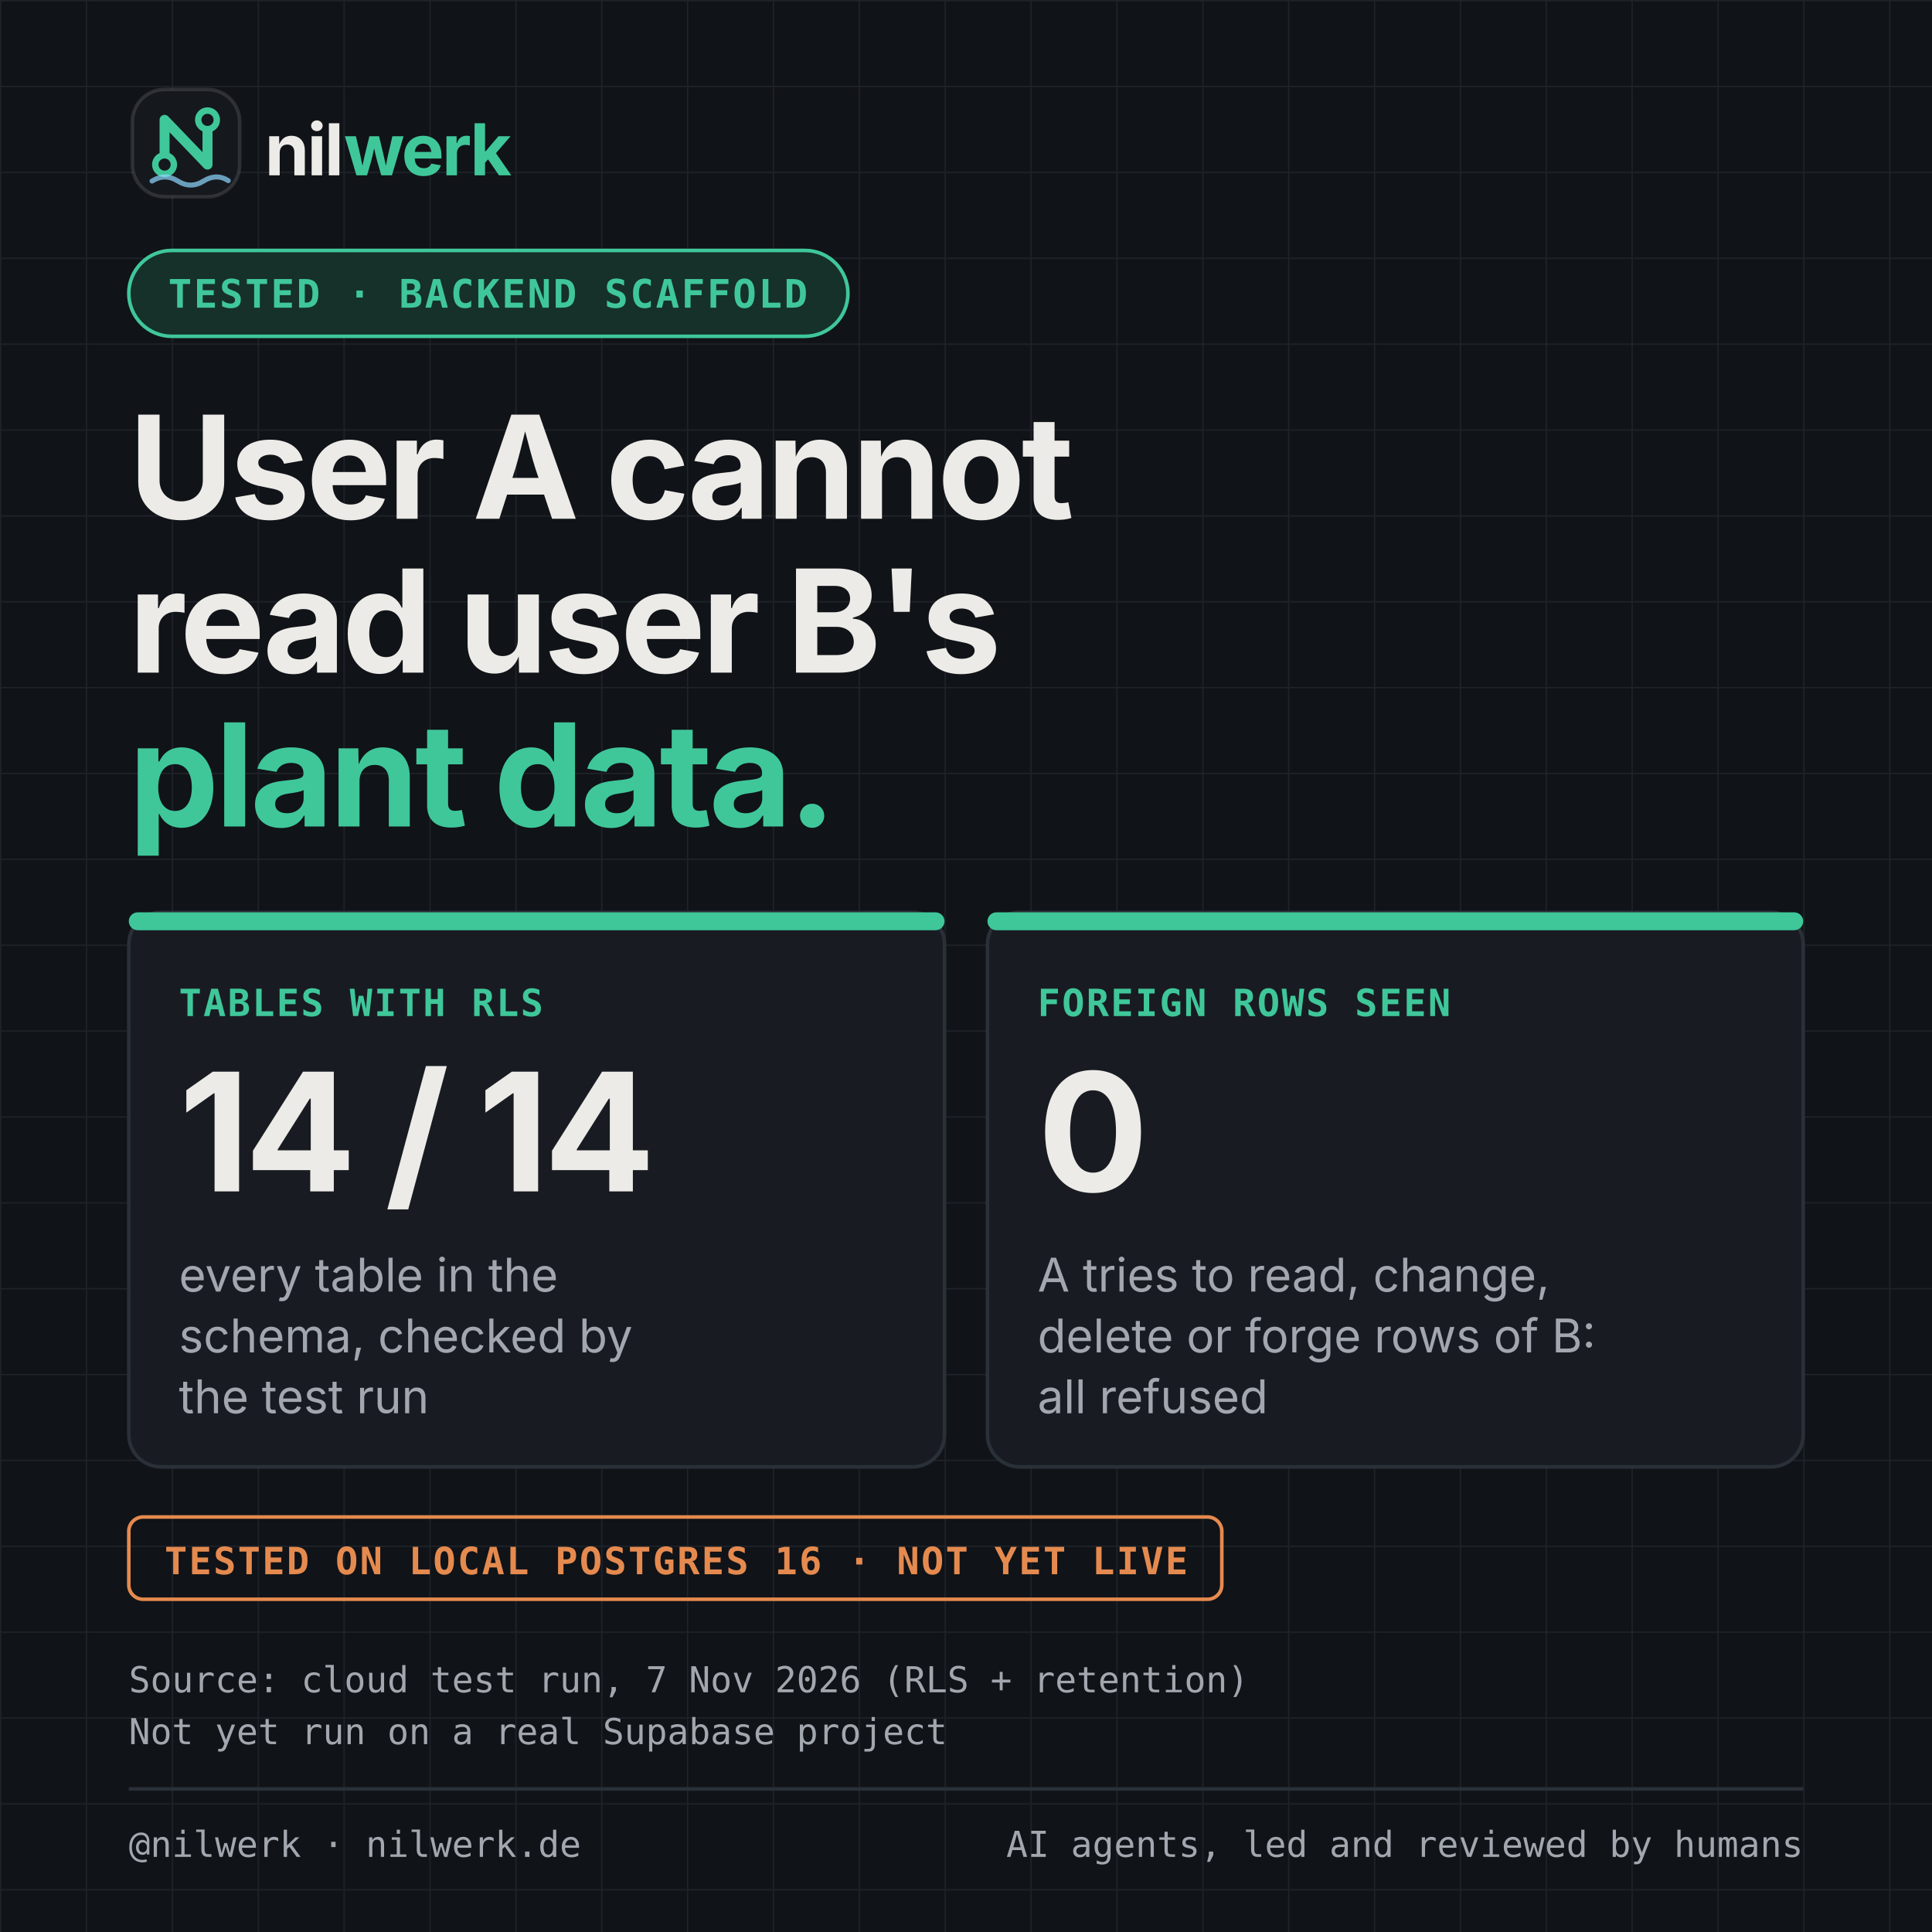
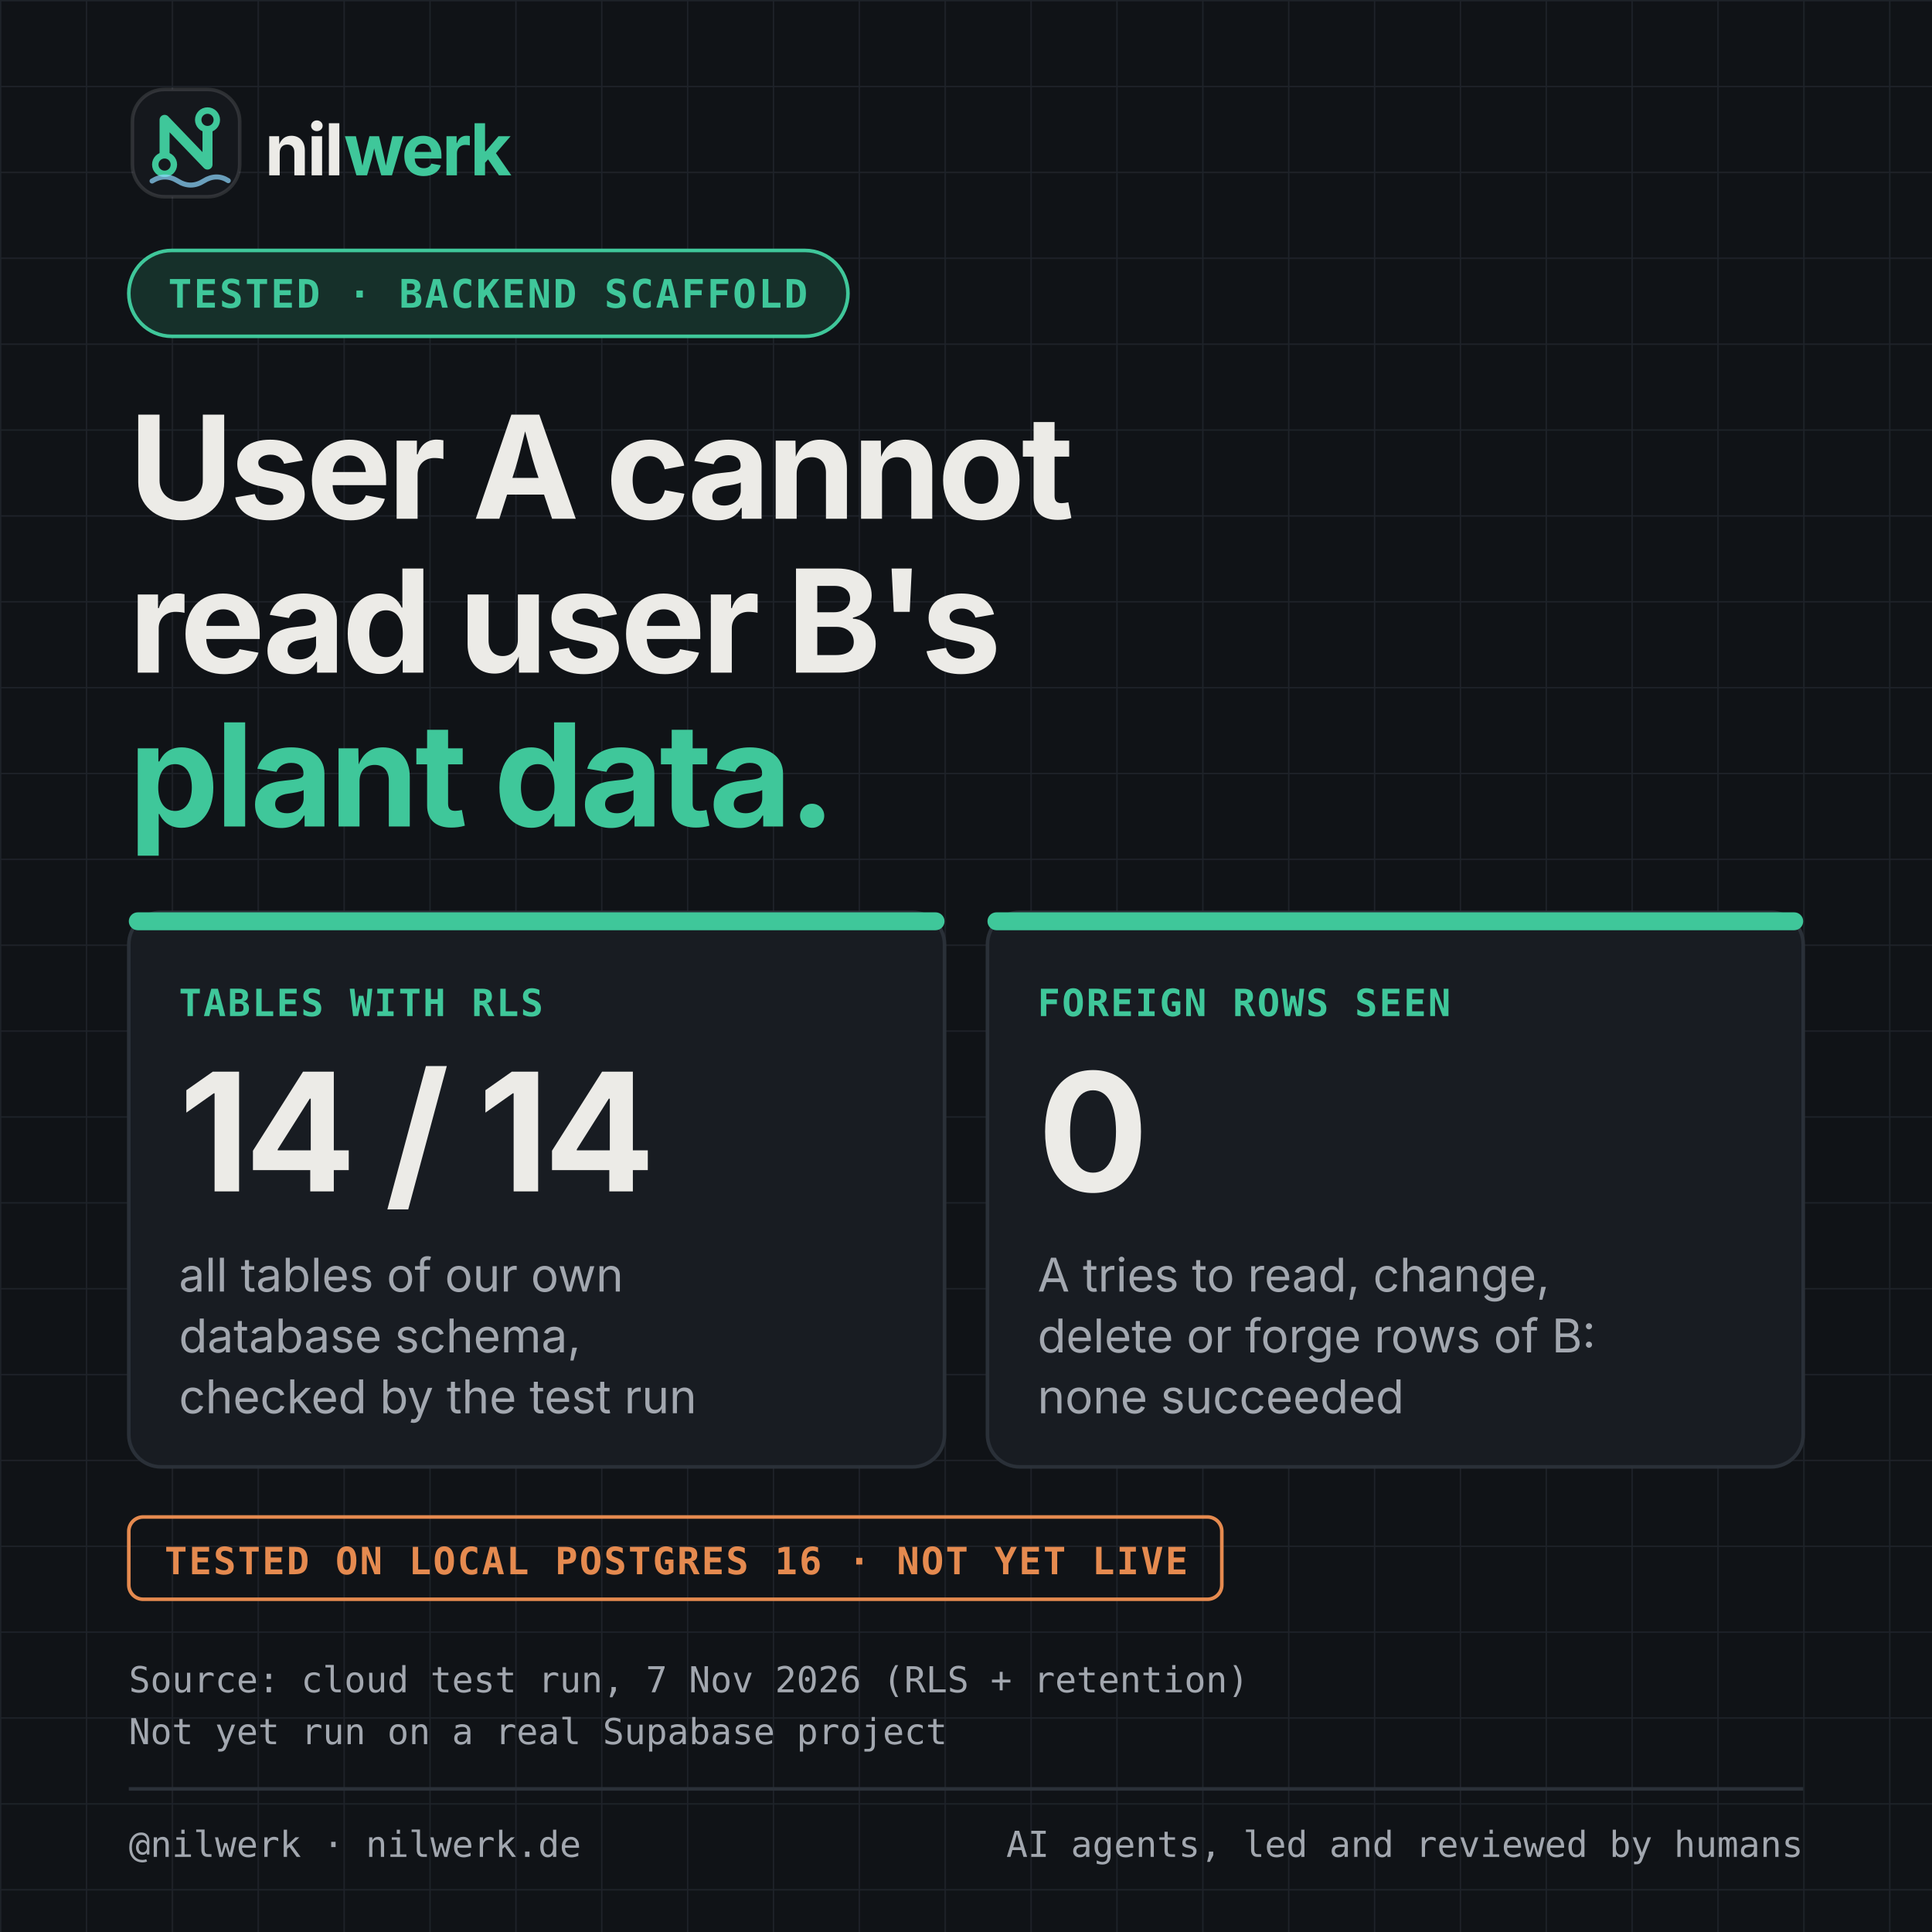
<svg xmlns="http://www.w3.org/2000/svg" width="1080" height="1080" viewBox="0 0 1080 1080" role="img" aria-label="User A cannot read user B's plant data.">
  <defs>
    <pattern id="grid" width="48" height="48" patternUnits="userSpaceOnUse">
      <path d="M48 0H0V48" fill="none" stroke="#2a3038" stroke-width="1.5" opacity=".55" />
    </pattern>
  </defs>
  <rect width="1080" height="1080" fill="#101317" />
  <rect width="1080" height="1080" fill="url(#grid)" />
  <g transform="translate(72 48) scale(2)">
    <rect x="1" y="1" width="30" height="30" rx="9" fill="#15181d" stroke="#ffffff" stroke-opacity=".12" />
    <path d="M10 22V9.5l12 12.5V9.5" fill="none" stroke="#3fc79a" stroke-width="2.8" stroke-linecap="round" stroke-linejoin="round" />
    <circle cx="10" cy="22" r="2.6" fill="#15181d" stroke="#3fc79a" stroke-width="1.8" />
    <circle cx="22" cy="9.5" r="2.6" fill="#15181d" stroke="#3fc79a" stroke-width="1.8" />
    <path d="M6.5 26.6c2.4-1.5 4.8-1.5 7.2 0s4.8 1.5 7.2 0 4.8-1.5 6.9-.1" fill="none" stroke="#8fd9ff" stroke-opacity=".7" stroke-width="1.4" stroke-linecap="round" />
  </g>
  <text x="148" y="98" font-family="'Space Grotesk', Inter, sans-serif" font-weight="700" font-size="40" letter-spacing="-1.2" fill="#ecebe7">nil<tspan fill="#3fc79a">werk</tspan>
  </text>
  <rect x="72" y="140" width="402" height="48" rx="24" fill="#16302a" stroke="#3fc79a" stroke-width="2" />
  <text x="94" y="172" font-family="'JetBrains Mono', monospace" font-weight="600" font-size="22" letter-spacing="1.1" fill="#3fc79a">TESTED · BACKEND SCAFFOLD</text>
  <g font-family="'Space Grotesk', Inter, sans-serif" font-weight="700" font-size="80" letter-spacing="-2.1">
    <text x="72" y="290" fill="#ecebe7">User A cannot</text>
    <text x="72" y="376" fill="#ecebe7">read user B's</text>
    <text x="72" y="462" fill="#3fc79a">plant data.</text>
  </g>
  <g>
    <rect x="72" y="510" width="456" height="310" rx="18" fill="#181c22" stroke="#2a3038" stroke-width="2" />
    <rect x="72" y="510" width="456" height="10" rx="5" fill="#3fc79a" />
    <text x="100" y="568" font-family="'JetBrains Mono', monospace" font-weight="600" font-size="21" letter-spacing="1" fill="#3fc79a">TABLES WITH RLS</text>
    <text x="100" y="666" font-family="'Space Grotesk', Inter, sans-serif" font-weight="700" font-size="92" letter-spacing="-2.8" fill="#ecebe7">14 / 14</text>
-     <text x="100" y="722" font-family="Inter, sans-serif" font-size="26" fill="#a2a7af">every table in the</text>
-     <text x="100" y="756" font-family="Inter, sans-serif" font-size="26" fill="#a2a7af">schema, checked by</text>
-     <text x="100" y="790" font-family="Inter, sans-serif" font-size="26" fill="#a2a7af">the test run</text>
+     <text x="100" y="722" font-family="Inter, sans-serif" font-size="26" fill="#a2a7af">all tables of our own</text>
+     <text x="100" y="756" font-family="Inter, sans-serif" font-size="26" fill="#a2a7af">database schema,</text>
+     <text x="100" y="790" font-family="Inter, sans-serif" font-size="26" fill="#a2a7af">checked by the test run</text>
  </g>
  <g>
    <rect x="552" y="510" width="456" height="310" rx="18" fill="#181c22" stroke="#2a3038" stroke-width="2" />
    <rect x="552" y="510" width="456" height="10" rx="5" fill="#3fc79a" />
    <text x="580" y="568" font-family="'JetBrains Mono', monospace" font-weight="600" font-size="21" letter-spacing="1" fill="#3fc79a">FOREIGN ROWS SEEN</text>
    <text x="580" y="666" font-family="'Space Grotesk', Inter, sans-serif" font-weight="700" font-size="92" letter-spacing="-2.8" fill="#ecebe7">0</text>
    <text x="580" y="722" font-family="Inter, sans-serif" font-size="26" fill="#a2a7af">A tries to read, change,</text>
    <text x="580" y="756" font-family="Inter, sans-serif" font-size="26" fill="#a2a7af">delete or forge rows of B:</text>
-     <text x="580" y="790" font-family="Inter, sans-serif" font-size="26" fill="#a2a7af">all refused</text>
+     <text x="580" y="790" font-family="Inter, sans-serif" font-size="26" fill="#a2a7af">none succeeded</text>
  </g>
  <rect x="72" y="848" width="611" height="46" rx="8" fill="none" stroke="#e58a4f" stroke-width="2" />
  <text x="92" y="880" font-family="'JetBrains Mono', monospace" font-weight="600" font-size="21" letter-spacing="1" fill="#e58a4f">TESTED ON LOCAL POSTGRES 16 · NOT YET LIVE</text>
  <g font-family="'JetBrains Mono', monospace" font-size="20" fill="#a2a7af">
    <text x="72" y="946">Source: cloud test run, 7 Nov 2026 (RLS + retention)</text>
    <text x="72" y="975">Not yet run on a real Supabase project</text>
  </g>
  <line x1="72" y1="1000" x2="1008" y2="1000" stroke="#2a3038" stroke-width="2" />
  <g font-family="'JetBrains Mono', monospace" font-size="20" fill="#a2a7af">
    <text x="72" y="1038">@nilwerk · nilwerk.de</text>
    <text x="1008" y="1038" text-anchor="end">AI agents, led and reviewed by humans</text>
  </g>
</svg>
